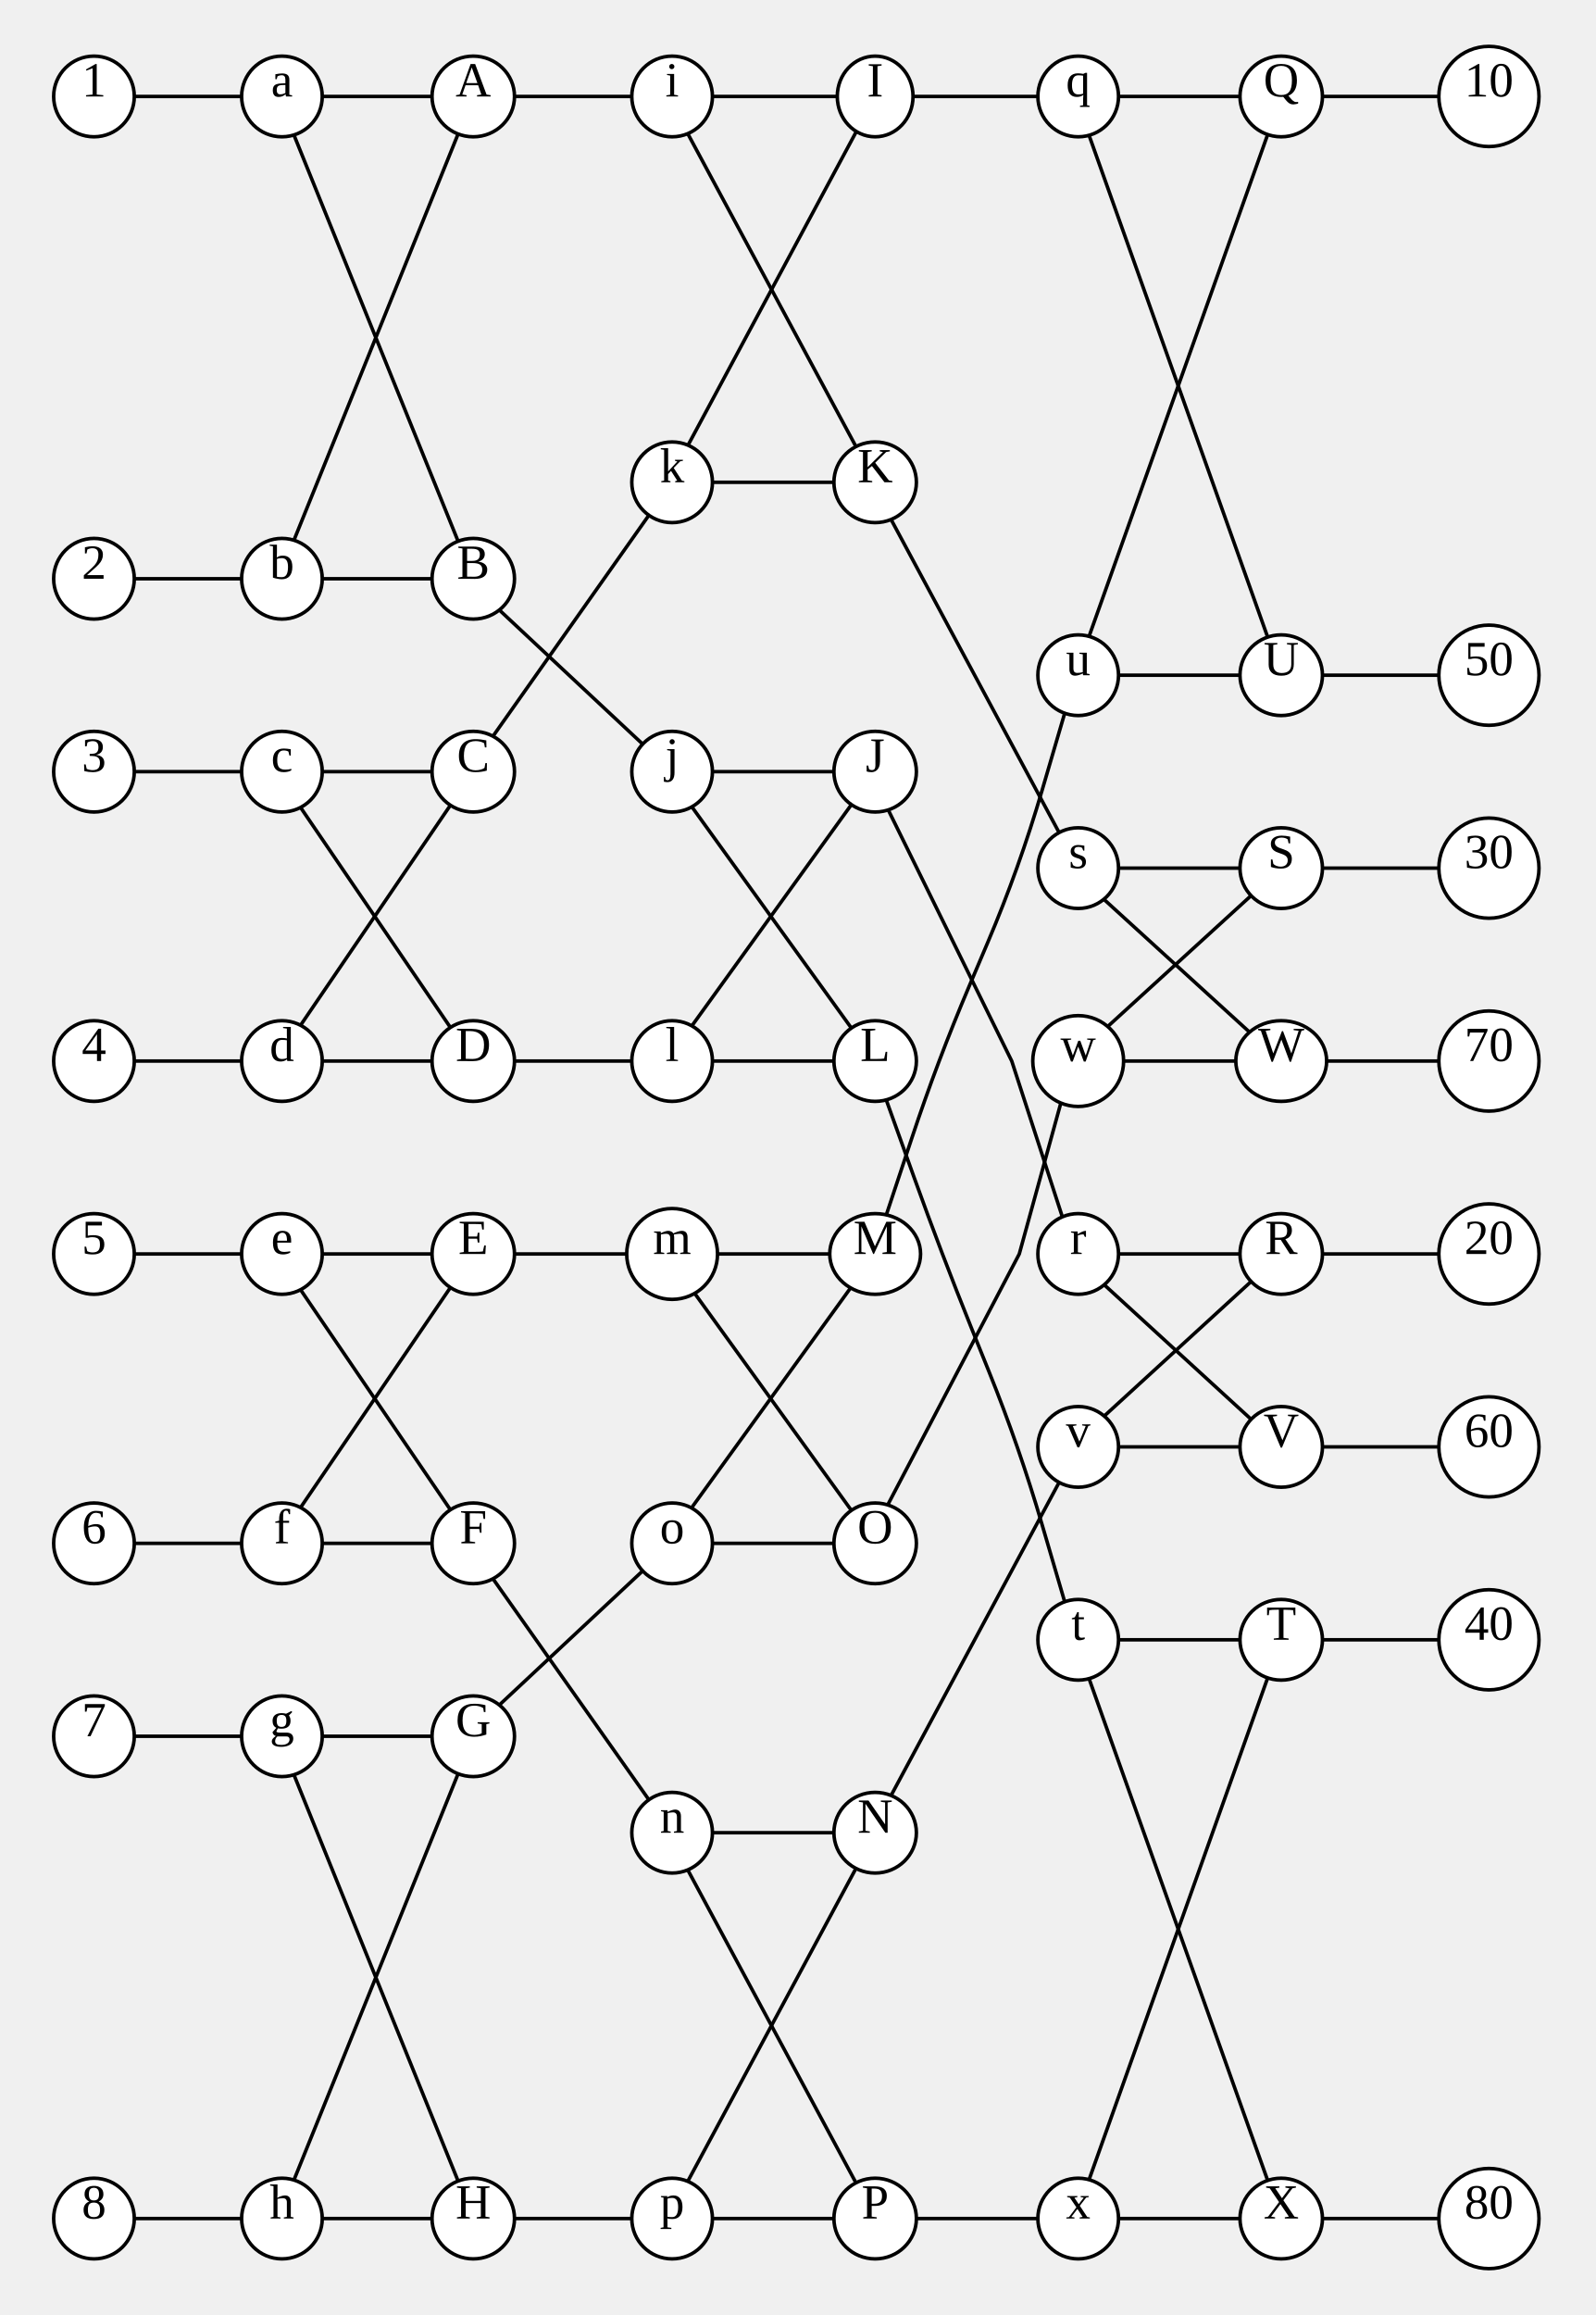
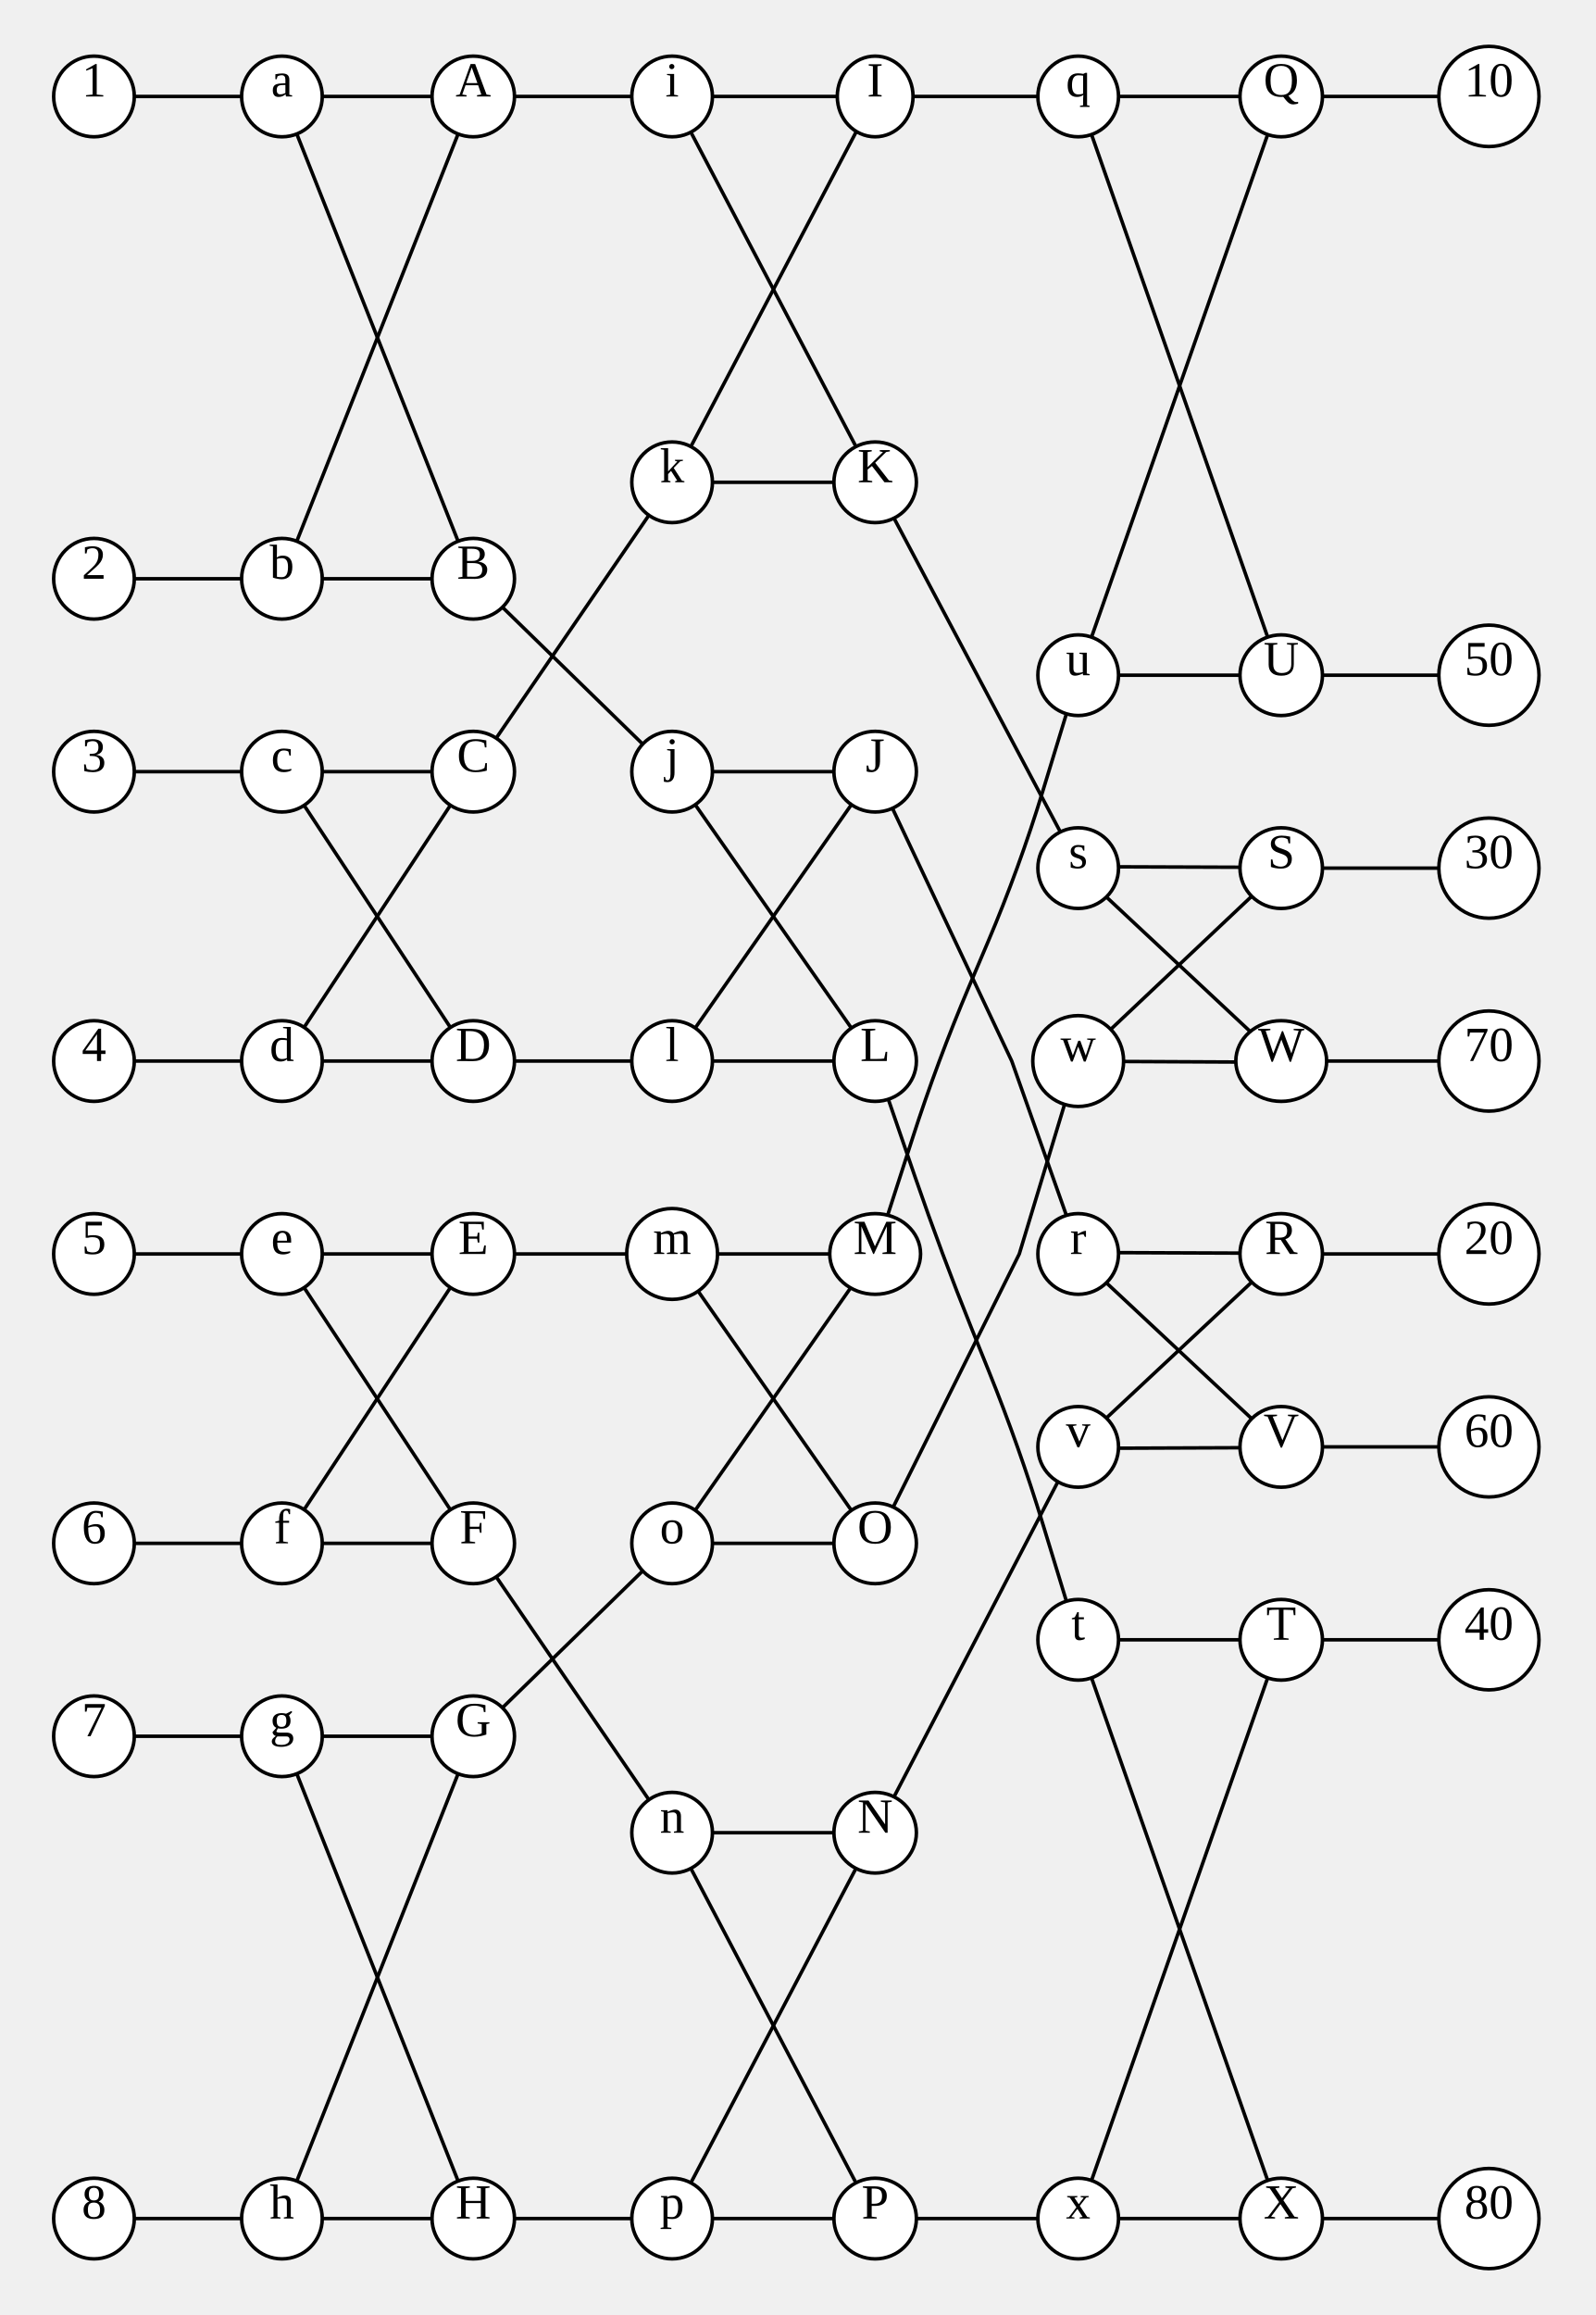
<svg xmlns="http://www.w3.org/2000/svg" width="454.88" height="660">
  <style type="text/css">
		.edge { fill: none; }
	</style>
  <defs>
    <marker id="normal" markerWidth="10" markerHeight="8" refX="9" refY="4" orient="auto-start-reverse" markerUnits="userSpaceOnUse">
      <path d="M0,0 L0,8 L10,4 z" fill="context-stroke" />
    </marker>
    <marker id="vee" markerWidth="10" markerHeight="8" refX="9" refY="4" orient="auto-start-reverse" markerUnits="userSpaceOnUse">
      <path d="M0,0 L10,4 L0,8 L3,4 z" fill="context-stroke" />
    </marker>
    <marker id="dot" markerWidth="8" markerHeight="8" refX="7" refY="4" orient="auto-start-reverse" markerUnits="userSpaceOnUse">
      <circle cx="4" cy="4" r="3.5" fill="context-stroke" />
    </marker>
    <marker id="odot" markerWidth="8" markerHeight="8" refX="7" refY="4" orient="auto-start-reverse" markerUnits="userSpaceOnUse">
      <circle cx="4" cy="4" r="3" fill="white" stroke="context-stroke" />
    </marker>
  </defs>
  <g>
    <path class="edge" stroke="#000000" stroke-width="1" d="M37.6,27.5 L69.6,27.5 " />
    <path class="edge" stroke="#000000" stroke-width="1" d="M91.2,27.5 L123.2,27.5 " />
-     <path class="edge" stroke="#000000" stroke-width="1" d="M83.798,38.416 L130.637,154.305 " />
+     <path class="edge" stroke="#000000" stroke-width="1" d="M84.598,38.096 L130.637,154.305 " />
    <path class="edge" stroke="#000000" stroke-width="1" d="M37.6,165 L69.6,165 " />
    <path class="edge" stroke="#000000" stroke-width="1" d="M91.2,165 L123.2,165 " />
-     <path class="edge" stroke="#000000" stroke-width="1" d="M83.798,154.084 L130.637,38.195 " />
+     <path class="edge" stroke="#000000" stroke-width="1" d="M84.598,154.404 L130.637,38.195 " />
    <path class="edge" stroke="#000000" stroke-width="1" d="M37.6,220 L69.6,220 " />
    <path class="edge" stroke="#000000" stroke-width="1" d="M91.2,220 L123.2,220 " />
-     <path class="edge" stroke="#000000" stroke-width="1" d="M85.622,230.066 L128.441,292.929 " />
+     <path class="edge" stroke="#000000" stroke-width="1" d="M86.602,229.415 L128.441,292.929 " />
    <path class="edge" stroke="#000000" stroke-width="1" d="M37.6,302.5 L69.6,302.5 " />
    <path class="edge" stroke="#000000" stroke-width="1" d="M91.2,302.5 L123.2,302.5 " />
-     <path class="edge" stroke="#000000" stroke-width="1" d="M85.622,292.434 L128.441,229.571 " />
+     <path class="edge" stroke="#000000" stroke-width="1" d="M86.602,293.085 L128.441,229.571 " />
    <path class="edge" stroke="#000000" stroke-width="1" d="M37.6,357.5 L69.6,357.5 " />
    <path class="edge" stroke="#000000" stroke-width="1" d="M91.2,357.5 L123.2,357.5 " />
-     <path class="edge" stroke="#000000" stroke-width="1" d="M85.622,367.566 L128.441,430.429 " />
+     <path class="edge" stroke="#000000" stroke-width="1" d="M86.602,366.915 L128.441,430.429 " />
    <path class="edge" stroke="#000000" stroke-width="1" d="M37.6,440 L69.6,440 " />
    <path class="edge" stroke="#000000" stroke-width="1" d="M91.2,440 L123.2,440 " />
-     <path class="edge" stroke="#000000" stroke-width="1" d="M85.622,429.934 L128.441,367.071 " />
+     <path class="edge" stroke="#000000" stroke-width="1" d="M86.602,430.585 L128.441,367.071 " />
    <path class="edge" stroke="#000000" stroke-width="1" d="M37.6,495 L69.6,495 " />
    <path class="edge" stroke="#000000" stroke-width="1" d="M91.2,495 L123.2,495 " />
-     <path class="edge" stroke="#000000" stroke-width="1" d="M83.798,505.916 L130.637,621.805 " />
+     <path class="edge" stroke="#000000" stroke-width="1" d="M84.598,505.596 L130.637,621.805 " />
    <path class="edge" stroke="#000000" stroke-width="1" d="M37.6,632.5 L69.6,632.5 " />
    <path class="edge" stroke="#000000" stroke-width="1" d="M91.2,632.5 L123.2,632.5 " />
-     <path class="edge" stroke="#000000" stroke-width="1" d="M83.798,621.584 L130.637,505.695 " />
+     <path class="edge" stroke="#000000" stroke-width="1" d="M84.598,621.904 L130.637,505.695 " />
    <path class="edge" stroke="#000000" stroke-width="1" d="M146.72,27.5 L180.87,27.5 " />
    <path class="edge" stroke="#000000" stroke-width="1" d="M202.47,27.5 L238.77,27.5 " />
-     <path class="edge" stroke="#000000" stroke-width="1" d="M196.074,38 L244.097,127.321 " />
-     <path class="edge" stroke="#000000" stroke-width="1" d="M142.396,173.909 L183.556,212.41 " />
+     <path class="edge" stroke="#000000" stroke-width="1" d="M196.942,37.537 L244.097,127.321 " />
+     <path class="edge" stroke="#000000" stroke-width="1" d="M143.285,173.122 L183.556,212.41 " />
    <path class="edge" stroke="#000000" stroke-width="1" d="M202.47,220 L237.81,220 " />
-     <path class="edge" stroke="#000000" stroke-width="1" d="M197.196,229.881 L242.792,293.102 " />
-     <path class="edge" stroke="#000000" stroke-width="1" d="M140.581,209.899 L185.182,146.694 " />
+     <path class="edge" stroke="#000000" stroke-width="1" d="M198.12,229.224 L242.792,293.102 " />
+     <path class="edge" stroke="#000000" stroke-width="1" d="M141.506,210.446 L185.182,146.694 " />
    <path class="edge" stroke="#000000" stroke-width="1" d="M202.47,137.5 L237.81,137.5 " />
-     <path class="edge" stroke="#000000" stroke-width="1" d="M196.15,127.036 L244.211,37.485 " />
+     <path class="edge" stroke="#000000" stroke-width="1" d="M196.942,127.464 L244.211,37.485 " />
    <path class="edge" stroke="#000000" stroke-width="1" d="M146.72,302.5 L180.87,302.5 " />
    <path class="edge" stroke="#000000" stroke-width="1" d="M202.47,302.5 L237.81,302.5 " />
-     <path class="edge" stroke="#000000" stroke-width="1" d="M197.196,292.619 L242.792,229.398 " />
+     <path class="edge" stroke="#000000" stroke-width="1" d="M198.12,293.276 L242.792,229.398 " />
    <path class="edge" stroke="#000000" stroke-width="1" d="M146.72,357.5 L178.72,357.5 " />
    <path class="edge" stroke="#000000" stroke-width="1" d="M204.62,357.5 L236.62,357.5 " />
-     <path class="edge" stroke="#000000" stroke-width="1" d="M197.43,367.8 L242.786,430.606 " />
-     <path class="edge" stroke="#000000" stroke-width="1" d="M140.581,450.101 L185.182,513.306 " />
+     <path class="edge" stroke="#000000" stroke-width="1" d="M198.501,367.27 L242.786,430.606 " />
+     <path class="edge" stroke="#000000" stroke-width="1" d="M141.506,449.554 L185.182,513.306 " />
    <path class="edge" stroke="#000000" stroke-width="1" d="M202.47,522.5 L237.81,522.5 " />
-     <path class="edge" stroke="#000000" stroke-width="1" d="M196.074,533 L244.097,622.321 " />
-     <path class="edge" stroke="#000000" stroke-width="1" d="M142.396,486.091 L183.556,447.59 " />
+     <path class="edge" stroke="#000000" stroke-width="1" d="M196.942,532.537 L244.097,622.321 " />
+     <path class="edge" stroke="#000000" stroke-width="1" d="M143.285,486.878 L183.556,447.59 " />
    <path class="edge" stroke="#000000" stroke-width="1" d="M202.47,440 L237.81,440 " />
-     <path class="edge" stroke="#000000" stroke-width="1" d="M197.09,430.053 L242.571,367.176 " />
+     <path class="edge" stroke="#000000" stroke-width="1" d="M198.118,430.775 L242.571,367.176 " />
    <path class="edge" stroke="#000000" stroke-width="1" d="M146.72,632.5 L180.87,632.5 " />
    <path class="edge" stroke="#000000" stroke-width="1" d="M202.47,632.5 L237.81,632.5 " />
-     <path class="edge" stroke="#000000" stroke-width="1" d="M196.074,622 L244.097,532.679 " />
+     <path class="edge" stroke="#000000" stroke-width="1" d="M196.942,622.463 L244.097,532.679 " />
    <path class="edge" stroke="#000000" stroke-width="1" d="M260.37,27.5 L296.67,27.5 " />
    <path class="edge" stroke="#000000" stroke-width="1" d="M318.27,27.5 L353.61,27.5 " />
-     <path class="edge" stroke="#000000" stroke-width="1" d="M310.552,38.522 L361.503,181.639 " />
-     <path class="edge" stroke="#000000" stroke-width="1" d="M253.305,230.904 L288.52,302.5 Q288.52,302.5 288.52,302.5 L288.52,302.5 Q288.52,302.5 288.52,302.5 L302.992,347.035 " />
-     <path class="edge" stroke="#000000" stroke-width="1" d="M318.27,357.5 L353.61,357.5 " />
-     <path class="edge" stroke="#000000" stroke-width="1" d="M314.665,366.076 L356.785,404.64 " />
-     <path class="edge" stroke="#000000" stroke-width="1" d="M254.112,148.108 L302.11,237.516 " />
-     <path class="edge" stroke="#000000" stroke-width="1" d="M318.27,247.5 L353.61,247.5 " />
-     <path class="edge" stroke="#000000" stroke-width="1" d="M314.56,256.175 L356.334,294.262 " />
-     <path class="edge" stroke="#000000" stroke-width="1" d="M252.732,313.577 L260.626,335.538 Q268.52,357.5 277.238,379.148 L282.058,391.115 Q290.67,412.5 297.158,434.623 L303.645,456.745 " />
+     <path class="edge" stroke="#000000" stroke-width="1" d="M311.247,38.274 L361.503,181.639 " />
+     <path class="edge" stroke="#000000" stroke-width="1" d="M254.499,230.441 L288.52,302.5 Q288.52,302.5 288.52,302.5 L288.52,302.5 Q288.52,302.5 288.52,302.5 L304.128,346.564 " />
+     <path class="edge" stroke="#000000" stroke-width="1" d="M318.264,357.119 L353.613,357.257 " />
+     <path class="edge" stroke="#000000" stroke-width="1" d="M315.248,365.478 L356.953,404.469 " />
+     <path class="edge" stroke="#000000" stroke-width="1" d="M254.944,147.729 L302.453,237.316 " />
+     <path class="edge" stroke="#000000" stroke-width="1" d="M318.264,247.123 L353.613,247.248 " />
+     <path class="edge" stroke="#000000" stroke-width="1" d="M315.246,255.481 L356.538,294.09 " />
+     <path class="edge" stroke="#000000" stroke-width="1" d="M253.325,313.398 L260.922,335.449 Q268.52,357.5 277.233,379.135 L282.064,391.131 Q290.67,412.5 297.4,434.532 L304.13,456.564 " />
    <path class="edge" stroke="#000000" stroke-width="1" d="M318.27,467.5 L353.61,467.5 " />
-     <path class="edge" stroke="#000000" stroke-width="1" d="M310.552,478.522 L361.503,621.639 " />
-     <path class="edge" stroke="#000000" stroke-width="1" d="M252.752,346.353 L260.041,324.426 Q267.33,302.5 276.356,281.23 L281.664,268.722 Q290.67,247.5 297.158,225.377 L303.645,203.255 " />
+     <path class="edge" stroke="#000000" stroke-width="1" d="M311.247,478.274 L361.503,621.639 " />
+     <path class="edge" stroke="#000000" stroke-width="1" d="M253.14,346.446 L260.235,324.473 Q267.33,302.5 276.35,281.245 L281.671,268.706 Q290.67,247.5 297.4,225.468 L304.13,203.436 " />
    <path class="edge" stroke="#000000" stroke-width="1" d="M318.27,192.5 L353.61,192.5 " />
-     <path class="edge" stroke="#000000" stroke-width="1" d="M310.552,181.478 L361.503,38.361 " />
-     <path class="edge" stroke="#000000" stroke-width="1" d="M254.112,511.892 L302.11,422.484 " />
-     <path class="edge" stroke="#000000" stroke-width="1" d="M318.27,412.5 L353.61,412.5 " />
-     <path class="edge" stroke="#000000" stroke-width="1" d="M314.665,403.924 L356.785,365.36 " />
-     <path class="edge" stroke="#000000" stroke-width="1" d="M253.151,429.046 L290.67,357.5 Q290.67,357.5 290.67,357.5 L290.67,357.5 Q290.67,357.5 290.67,357.5 L302.857,313.246 " />
-     <path class="edge" stroke="#000000" stroke-width="1" d="M320.42,302.5 L352.42,302.5 " />
-     <path class="edge" stroke="#000000" stroke-width="1" d="M315.207,293.278 L356.772,255.346 " />
+     <path class="edge" stroke="#000000" stroke-width="1" d="M311.247,181.726 L361.503,38.361 " />
+     <path class="edge" stroke="#000000" stroke-width="1" d="M254.944,512.271 L301.773,422.27 " />
+     <path class="edge" stroke="#000000" stroke-width="1" d="M318.264,412.881 L353.613,412.743 " />
+     <path class="edge" stroke="#000000" stroke-width="1" d="M315.248,404.522 L356.953,365.531 " />
+     <path class="edge" stroke="#000000" stroke-width="1" d="M254.72,429.662 L290.67,357.5 Q290.67,357.5 290.67,357.5 L290.67,357.5 Q290.67,357.5 290.67,357.5 L303.97,313.572 " />
+     <path class="edge" stroke="#000000" stroke-width="1" d="M320.419,302.626 L352.424,302.781 " />
+     <path class="edge" stroke="#000000" stroke-width="1" d="M316.189,293.997 L356.947,255.525 " />
    <path class="edge" stroke="#000000" stroke-width="1" d="M261.33,632.5 L296.67,632.5 " />
    <path class="edge" stroke="#000000" stroke-width="1" d="M318.27,632.5 L353.61,632.5 " />
-     <path class="edge" stroke="#000000" stroke-width="1" d="M310.552,621.478 L361.503,478.361 " />
+     <path class="edge" stroke="#000000" stroke-width="1" d="M311.247,621.726 L361.503,478.361 " />
    <path class="edge" stroke="#000000" stroke-width="1" d="M377.13,27.5 L410.32,27.5 " />
    <path class="edge" stroke="#000000" stroke-width="1" d="M377.13,357.5 L410.32,357.5 " />
    <path class="edge" stroke="#000000" stroke-width="1" d="M377.13,247.5 L410.32,247.5 " />
    <path class="edge" stroke="#000000" stroke-width="1" d="M377.13,467.5 L410.32,467.5 " />
    <path class="edge" stroke="#000000" stroke-width="1" d="M377.13,192.5 L410.32,192.5 " />
    <path class="edge" stroke="#000000" stroke-width="1" d="M377.13,412.5 L410.32,412.5 " />
    <path class="edge" stroke="#000000" stroke-width="1" d="M378.32,302.5 L410.32,302.5 " />
    <path class="edge" stroke="#000000" stroke-width="1" d="M377.13,632.5 L410.32,632.5 " />
    <circle cx="26.8" cy="27.5" r="11.5" class="node" fill="#FFFFFF" stroke="#000000" stroke-width="1" />
    <text text-anchor="middle" alignment-baseline="middle" x="26.8" y="27.5" font-size="14" color="#000000">1</text>
    <circle cx="26.8" cy="165" r="11.5" class="node" fill="#FFFFFF" stroke="#000000" stroke-width="1" />
    <text text-anchor="middle" alignment-baseline="middle" x="26.8" y="165" font-size="14" color="#000000">2</text>
    <circle cx="26.8" cy="220" r="11.5" class="node" fill="#FFFFFF" stroke="#000000" stroke-width="1" />
    <text text-anchor="middle" alignment-baseline="middle" x="26.8" y="220" font-size="14" color="#000000">3</text>
    <circle cx="26.8" cy="302.5" r="11.5" class="node" fill="#FFFFFF" stroke="#000000" stroke-width="1" />
    <text text-anchor="middle" alignment-baseline="middle" x="26.8" y="302.5" font-size="14" color="#000000">4</text>
    <circle cx="26.8" cy="357.5" r="11.5" class="node" fill="#FFFFFF" stroke="#000000" stroke-width="1" />
    <text text-anchor="middle" alignment-baseline="middle" x="26.8" y="357.5" font-size="14" color="#000000">5</text>
    <circle cx="26.8" cy="440" r="11.5" class="node" fill="#FFFFFF" stroke="#000000" stroke-width="1" />
    <text text-anchor="middle" alignment-baseline="middle" x="26.8" y="440" font-size="14" color="#000000">6</text>
    <circle cx="26.8" cy="495" r="11.5" class="node" fill="#FFFFFF" stroke="#000000" stroke-width="1" />
    <text text-anchor="middle" alignment-baseline="middle" x="26.8" y="495" font-size="14" color="#000000">7</text>
    <circle cx="26.8" cy="632.5" r="11.5" class="node" fill="#FFFFFF" stroke="#000000" stroke-width="1" />
    <text text-anchor="middle" alignment-baseline="middle" x="26.8" y="632.5" font-size="14" color="#000000">8</text>
    <circle cx="424.6" cy="27.5" r="14.28" class="node" fill="#FFFFFF" stroke="#000000" stroke-width="1" />
    <text text-anchor="middle" alignment-baseline="middle" x="424.6" y="27.5" font-size="14" color="#000000">10</text>
    <circle cx="424.6" cy="357.5" r="14.28" class="node" fill="#FFFFFF" stroke="#000000" stroke-width="1" />
    <text text-anchor="middle" alignment-baseline="middle" x="424.6" y="357.5" font-size="14" color="#000000">20</text>
    <circle cx="424.6" cy="247.5" r="14.28" class="node" fill="#FFFFFF" stroke="#000000" stroke-width="1" />
    <text text-anchor="middle" alignment-baseline="middle" x="424.6" y="247.5" font-size="14" color="#000000">30</text>
    <circle cx="424.6" cy="467.5" r="14.28" class="node" fill="#FFFFFF" stroke="#000000" stroke-width="1" />
    <text text-anchor="middle" alignment-baseline="middle" x="424.6" y="467.5" font-size="14" color="#000000">40</text>
    <circle cx="424.6" cy="192.5" r="14.28" class="node" fill="#FFFFFF" stroke="#000000" stroke-width="1" />
    <text text-anchor="middle" alignment-baseline="middle" x="424.6" y="192.5" font-size="14" color="#000000">50</text>
    <circle cx="424.6" cy="412.5" r="14.28" class="node" fill="#FFFFFF" stroke="#000000" stroke-width="1" />
    <text text-anchor="middle" alignment-baseline="middle" x="424.6" y="412.5" font-size="14" color="#000000">60</text>
    <circle cx="424.6" cy="302.5" r="14.28" class="node" fill="#FFFFFF" stroke="#000000" stroke-width="1" />
    <text text-anchor="middle" alignment-baseline="middle" x="424.6" y="302.5" font-size="14" color="#000000">70</text>
    <circle cx="424.6" cy="632.5" r="14.28" class="node" fill="#FFFFFF" stroke="#000000" stroke-width="1" />
    <text text-anchor="middle" alignment-baseline="middle" x="424.6" y="632.5" font-size="14" color="#000000">80</text>
    <circle cx="80.4" cy="27.5" r="11.5" class="node" fill="#FFFFFF" stroke="#000000" stroke-width="1" />
    <text text-anchor="middle" alignment-baseline="middle" x="80.4" y="27.5" font-size="14" color="#000000">a</text>
    <circle cx="80.4" cy="165" r="11.5" class="node" fill="#FFFFFF" stroke="#000000" stroke-width="1" />
    <text text-anchor="middle" alignment-baseline="middle" x="80.4" y="165" font-size="14" color="#000000">b</text>
    <circle cx="80.4" cy="220" r="11.5" class="node" fill="#FFFFFF" stroke="#000000" stroke-width="1" />
    <text text-anchor="middle" alignment-baseline="middle" x="80.4" y="220" font-size="14" color="#000000">c</text>
    <circle cx="80.4" cy="302.5" r="11.5" class="node" fill="#FFFFFF" stroke="#000000" stroke-width="1" />
    <text text-anchor="middle" alignment-baseline="middle" x="80.4" y="302.5" font-size="14" color="#000000">d</text>
    <circle cx="80.4" cy="357.5" r="11.5" class="node" fill="#FFFFFF" stroke="#000000" stroke-width="1" />
    <text text-anchor="middle" alignment-baseline="middle" x="80.4" y="357.5" font-size="14" color="#000000">e</text>
    <circle cx="80.4" cy="440" r="11.5" class="node" fill="#FFFFFF" stroke="#000000" stroke-width="1" />
    <text text-anchor="middle" alignment-baseline="middle" x="80.4" y="440" font-size="14" color="#000000">f</text>
    <circle cx="80.4" cy="495" r="11.5" class="node" fill="#FFFFFF" stroke="#000000" stroke-width="1" />
    <text text-anchor="middle" alignment-baseline="middle" x="80.4" y="495" font-size="14" color="#000000">g</text>
    <circle cx="80.4" cy="632.5" r="11.5" class="node" fill="#FFFFFF" stroke="#000000" stroke-width="1" />
    <text text-anchor="middle" alignment-baseline="middle" x="80.4" y="632.5" font-size="14" color="#000000">h</text>
    <circle cx="191.67" cy="27.5" r="11.5" class="node" fill="#FFFFFF" stroke="#000000" stroke-width="1" />
    <text text-anchor="middle" alignment-baseline="middle" x="191.67" y="27.5" font-size="14" color="#000000">i</text>
    <circle cx="191.67" cy="220" r="11.5" class="node" fill="#FFFFFF" stroke="#000000" stroke-width="1" />
    <text text-anchor="middle" alignment-baseline="middle" x="191.67" y="220" font-size="14" color="#000000">j</text>
    <circle cx="191.67" cy="137.5" r="11.5" class="node" fill="#FFFFFF" stroke="#000000" stroke-width="1" />
    <text text-anchor="middle" alignment-baseline="middle" x="191.67" y="137.5" font-size="14" color="#000000">k</text>
    <circle cx="191.67" cy="302.5" r="11.5" class="node" fill="#FFFFFF" stroke="#000000" stroke-width="1" />
    <text text-anchor="middle" alignment-baseline="middle" x="191.67" y="302.5" font-size="14" color="#000000">l</text>
    <circle cx="191.67" cy="357.5" r="12.95" class="node" fill="#FFFFFF" stroke="#000000" stroke-width="1" />
    <text text-anchor="middle" alignment-baseline="middle" x="191.67" y="357.5" font-size="14" color="#000000">m</text>
    <circle cx="191.67" cy="522.5" r="11.5" class="node" fill="#FFFFFF" stroke="#000000" stroke-width="1" />
    <text text-anchor="middle" alignment-baseline="middle" x="191.67" y="522.5" font-size="14" color="#000000">n</text>
    <circle cx="191.67" cy="440" r="11.5" class="node" fill="#FFFFFF" stroke="#000000" stroke-width="1" />
    <text text-anchor="middle" alignment-baseline="middle" x="191.67" y="440" font-size="14" color="#000000">o</text>
    <circle cx="191.67" cy="632.5" r="11.5" class="node" fill="#FFFFFF" stroke="#000000" stroke-width="1" />
    <text text-anchor="middle" alignment-baseline="middle" x="191.67" y="632.5" font-size="14" color="#000000">p</text>
    <circle cx="307.47" cy="27.5" r="11.5" class="node" fill="#FFFFFF" stroke="#000000" stroke-width="1" />
    <text text-anchor="middle" alignment-baseline="middle" x="307.47" y="27.5" font-size="14" color="#000000">q</text>
    <circle cx="307.47" cy="357.5" r="11.5" class="node" fill="#FFFFFF" stroke="#000000" stroke-width="1" />
    <text text-anchor="middle" alignment-baseline="middle" x="307.47" y="357.5" font-size="14" color="#000000">r</text>
    <circle cx="307.47" cy="247.5" r="11.5" class="node" fill="#FFFFFF" stroke="#000000" stroke-width="1" />
    <text text-anchor="middle" alignment-baseline="middle" x="307.47" y="247.5" font-size="14" color="#000000">s</text>
    <circle cx="307.47" cy="467.5" r="11.5" class="node" fill="#FFFFFF" stroke="#000000" stroke-width="1" />
    <text text-anchor="middle" alignment-baseline="middle" x="307.47" y="467.5" font-size="14" color="#000000">t</text>
    <circle cx="307.47" cy="192.5" r="11.5" class="node" fill="#FFFFFF" stroke="#000000" stroke-width="1" />
    <text text-anchor="middle" alignment-baseline="middle" x="307.47" y="192.5" font-size="14" color="#000000">u</text>
    <circle cx="307.47" cy="412.5" r="11.5" class="node" fill="#FFFFFF" stroke="#000000" stroke-width="1" />
    <text text-anchor="middle" alignment-baseline="middle" x="307.47" y="412.5" font-size="14" color="#000000">v</text>
    <circle cx="307.47" cy="302.5" r="12.95" class="node" fill="#FFFFFF" stroke="#000000" stroke-width="1" />
    <text text-anchor="middle" alignment-baseline="middle" x="307.47" y="302.5" font-size="14" color="#000000">w</text>
    <circle cx="307.47" cy="632.5" r="11.5" class="node" fill="#FFFFFF" stroke="#000000" stroke-width="1" />
    <text text-anchor="middle" alignment-baseline="middle" x="307.47" y="632.5" font-size="14" color="#000000">x</text>
    <ellipse cx="134.96" cy="27.5" rx="11.76" ry="11.5" class="node" fill="#FFFFFF" stroke="#000000" stroke-width="1" />
    <text text-anchor="middle" alignment-baseline="middle" x="134.96" y="27.5" font-size="14" color="#000000">A</text>
    <ellipse cx="134.96" cy="165" rx="11.76" ry="11.5" class="node" fill="#FFFFFF" stroke="#000000" stroke-width="1" />
    <text text-anchor="middle" alignment-baseline="middle" x="134.96" y="165" font-size="14" color="#000000">B</text>
    <ellipse cx="134.96" cy="220" rx="11.76" ry="11.5" class="node" fill="#FFFFFF" stroke="#000000" stroke-width="1" />
    <text text-anchor="middle" alignment-baseline="middle" x="134.96" y="220" font-size="14" color="#000000">C</text>
    <ellipse cx="134.96" cy="302.5" rx="11.76" ry="11.5" class="node" fill="#FFFFFF" stroke="#000000" stroke-width="1" />
    <text text-anchor="middle" alignment-baseline="middle" x="134.96" y="302.5" font-size="14" color="#000000">D</text>
    <ellipse cx="134.96" cy="357.5" rx="11.76" ry="11.5" class="node" fill="#FFFFFF" stroke="#000000" stroke-width="1" />
    <text text-anchor="middle" alignment-baseline="middle" x="134.96" y="357.5" font-size="14" color="#000000">E</text>
    <ellipse cx="134.96" cy="440" rx="11.76" ry="11.5" class="node" fill="#FFFFFF" stroke="#000000" stroke-width="1" />
    <text text-anchor="middle" alignment-baseline="middle" x="134.96" y="440" font-size="14" color="#000000">F</text>
    <ellipse cx="134.96" cy="495" rx="11.76" ry="11.5" class="node" fill="#FFFFFF" stroke="#000000" stroke-width="1" />
    <text text-anchor="middle" alignment-baseline="middle" x="134.96" y="495" font-size="14" color="#000000">G</text>
    <ellipse cx="134.96" cy="632.5" rx="11.76" ry="11.5" class="node" fill="#FFFFFF" stroke="#000000" stroke-width="1" />
    <text text-anchor="middle" alignment-baseline="middle" x="134.96" y="632.5" font-size="14" color="#000000">H</text>
    <ellipse cx="249.57" cy="27.5" rx="10.8" ry="11.5" class="node" fill="#FFFFFF" stroke="#000000" stroke-width="1" />
    <text text-anchor="middle" alignment-baseline="middle" x="249.57" y="27.5" font-size="14" color="#000000">I</text>
    <ellipse cx="249.57" cy="220" rx="11.76" ry="11.5" class="node" fill="#FFFFFF" stroke="#000000" stroke-width="1" />
    <text text-anchor="middle" alignment-baseline="middle" x="249.57" y="220" font-size="14" color="#000000">J</text>
    <ellipse cx="249.57" cy="137.5" rx="11.76" ry="11.5" class="node" fill="#FFFFFF" stroke="#000000" stroke-width="1" />
    <text text-anchor="middle" alignment-baseline="middle" x="249.57" y="137.5" font-size="14" color="#000000">K</text>
    <ellipse cx="249.57" cy="302.5" rx="11.76" ry="11.5" class="node" fill="#FFFFFF" stroke="#000000" stroke-width="1" />
    <text text-anchor="middle" alignment-baseline="middle" x="249.57" y="302.5" font-size="14" color="#000000">L</text>
    <ellipse cx="249.57" cy="357.5" rx="12.95" ry="11.5" class="node" fill="#FFFFFF" stroke="#000000" stroke-width="1" />
    <text text-anchor="middle" alignment-baseline="middle" x="249.57" y="357.5" font-size="14" color="#000000">M</text>
    <ellipse cx="249.57" cy="522.5" rx="11.76" ry="11.5" class="node" fill="#FFFFFF" stroke="#000000" stroke-width="1" />
    <text text-anchor="middle" alignment-baseline="middle" x="249.57" y="522.5" font-size="14" color="#000000">N</text>
    <ellipse cx="249.57" cy="440" rx="11.76" ry="11.5" class="node" fill="#FFFFFF" stroke="#000000" stroke-width="1" />
    <text text-anchor="middle" alignment-baseline="middle" x="249.57" y="440" font-size="14" color="#000000">O</text>
    <ellipse cx="249.57" cy="632.5" rx="11.76" ry="11.5" class="node" fill="#FFFFFF" stroke="#000000" stroke-width="1" />
    <text text-anchor="middle" alignment-baseline="middle" x="249.57" y="632.5" font-size="14" color="#000000">P</text>
    <ellipse cx="365.37" cy="27.5" rx="11.76" ry="11.5" class="node" fill="#FFFFFF" stroke="#000000" stroke-width="1" />
    <text text-anchor="middle" alignment-baseline="middle" x="365.37" y="27.5" font-size="14" color="#000000">Q</text>
    <ellipse cx="365.37" cy="357.5" rx="11.76" ry="11.5" class="node" fill="#FFFFFF" stroke="#000000" stroke-width="1" />
    <text text-anchor="middle" alignment-baseline="middle" x="365.37" y="357.5" font-size="14" color="#000000">R</text>
    <ellipse cx="365.37" cy="247.5" rx="11.76" ry="11.5" class="node" fill="#FFFFFF" stroke="#000000" stroke-width="1" />
    <text text-anchor="middle" alignment-baseline="middle" x="365.37" y="247.5" font-size="14" color="#000000">S</text>
    <ellipse cx="365.37" cy="467.5" rx="11.76" ry="11.5" class="node" fill="#FFFFFF" stroke="#000000" stroke-width="1" />
    <text text-anchor="middle" alignment-baseline="middle" x="365.37" y="467.5" font-size="14" color="#000000">T</text>
    <ellipse cx="365.37" cy="192.5" rx="11.76" ry="11.5" class="node" fill="#FFFFFF" stroke="#000000" stroke-width="1" />
    <text text-anchor="middle" alignment-baseline="middle" x="365.37" y="192.5" font-size="14" color="#000000">U</text>
    <ellipse cx="365.37" cy="412.5" rx="11.76" ry="11.5" class="node" fill="#FFFFFF" stroke="#000000" stroke-width="1" />
    <text text-anchor="middle" alignment-baseline="middle" x="365.37" y="412.5" font-size="14" color="#000000">V</text>
    <ellipse cx="365.37" cy="302.5" rx="12.95" ry="11.5" class="node" fill="#FFFFFF" stroke="#000000" stroke-width="1" />
    <text text-anchor="middle" alignment-baseline="middle" x="365.37" y="302.5" font-size="14" color="#000000">W</text>
    <ellipse cx="365.37" cy="632.5" rx="11.76" ry="11.5" class="node" fill="#FFFFFF" stroke="#000000" stroke-width="1" />
    <text text-anchor="middle" alignment-baseline="middle" x="365.37" y="632.5" font-size="14" color="#000000">X</text>
  </g>
</svg>
